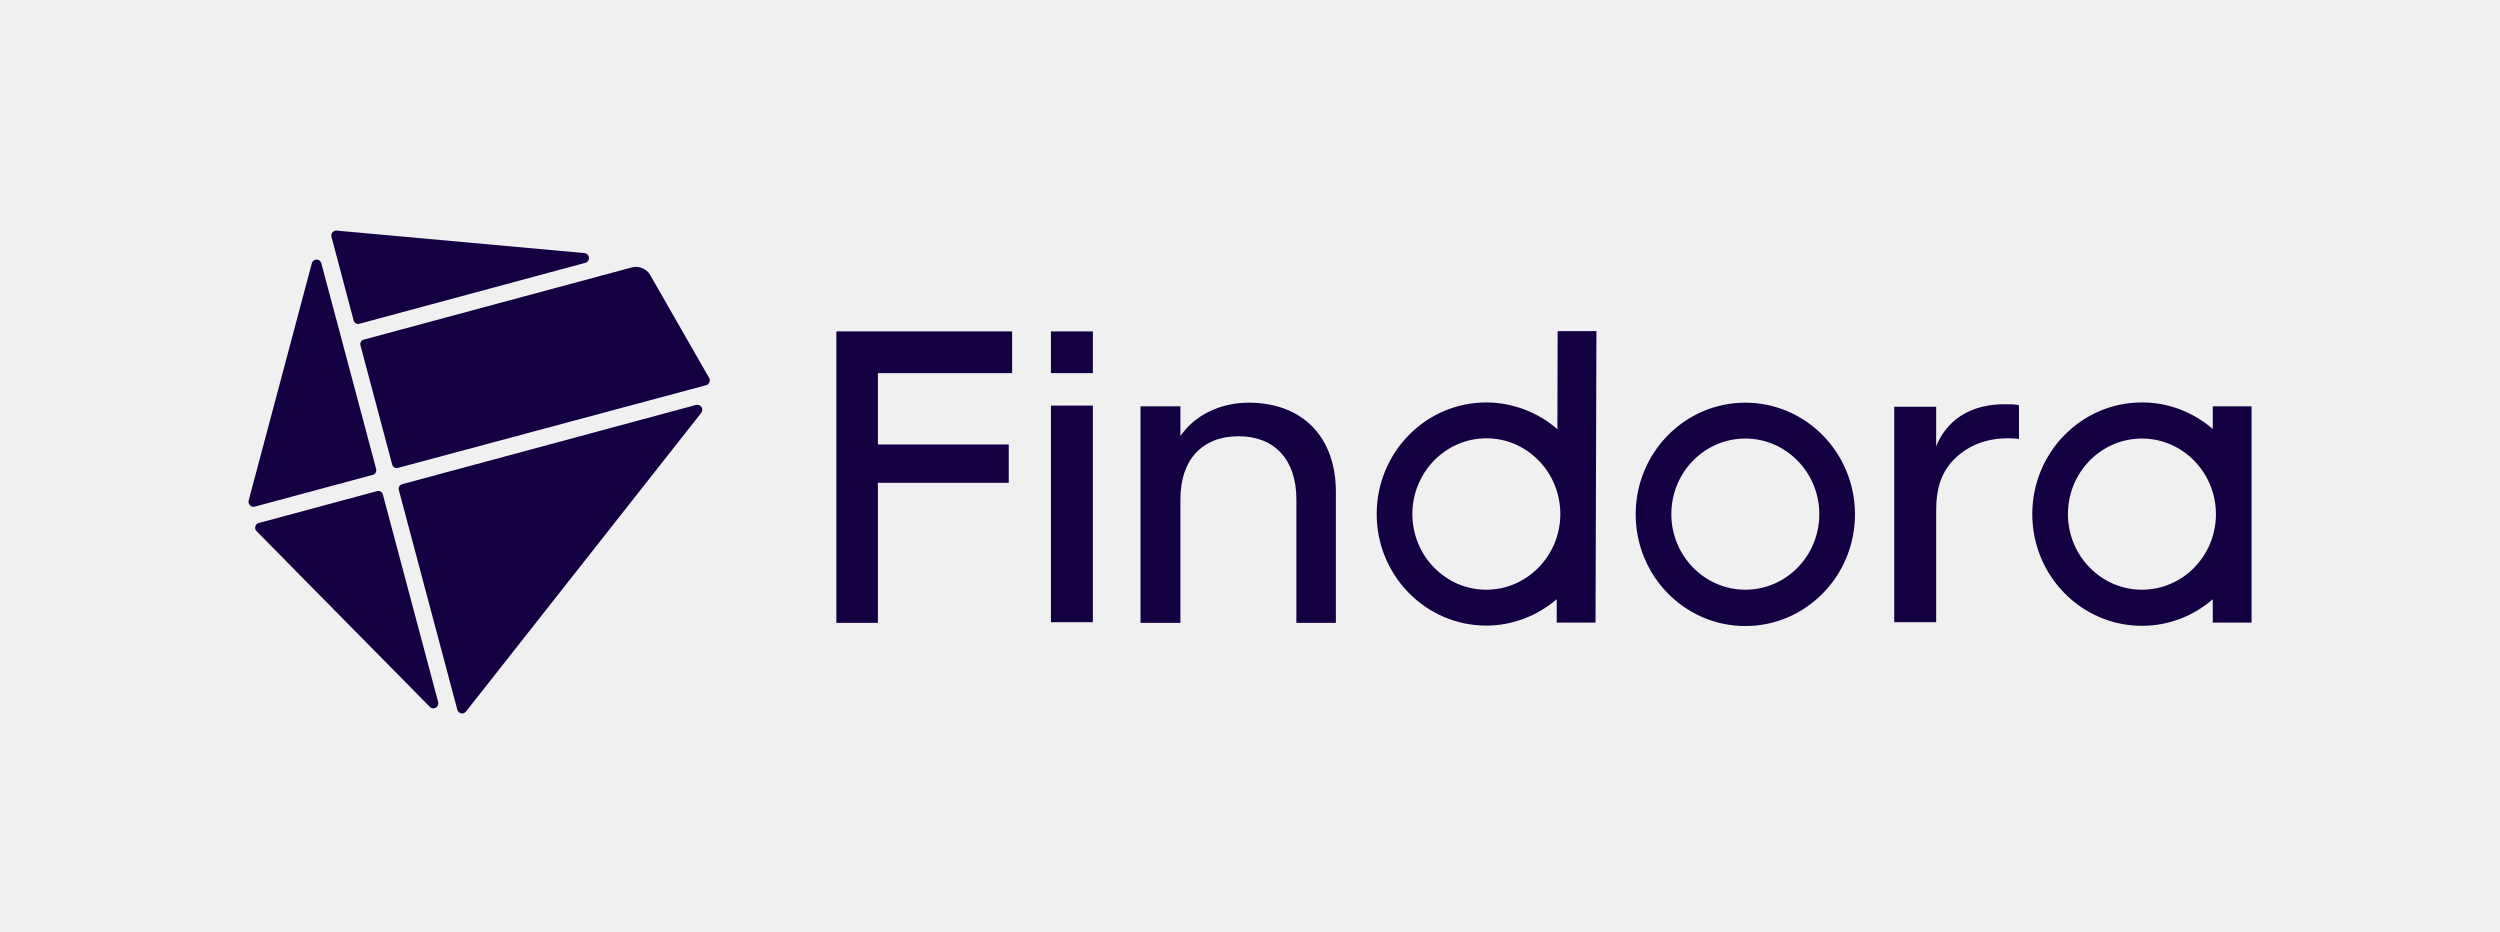
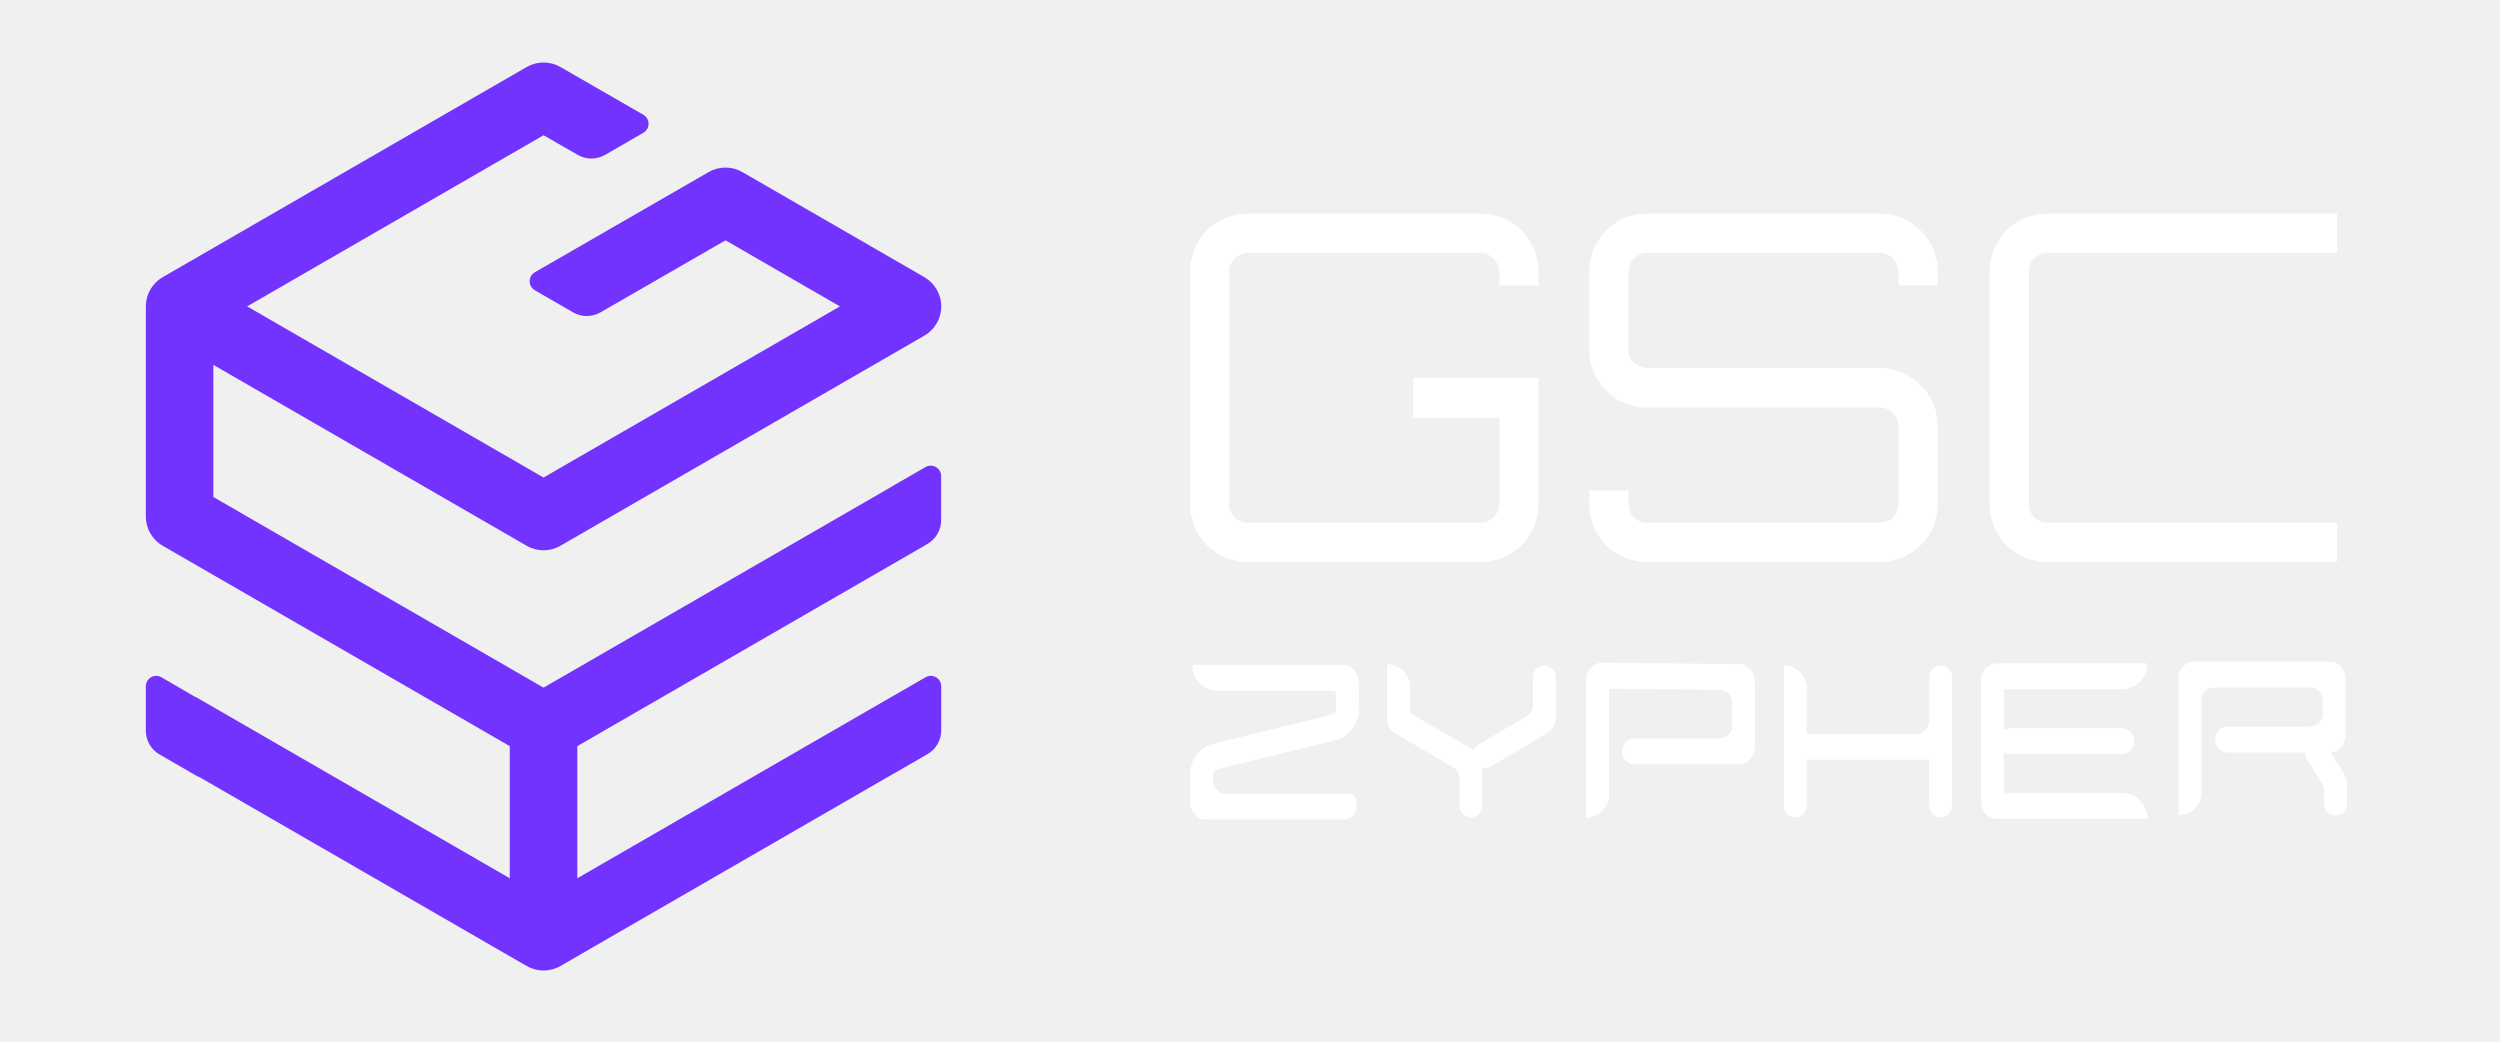
- <svg xmlns="http://www.w3.org/2000/svg" width="161" height="60" viewBox="0 0 161 60" fill="none">
-   <g clip-path="url(#clip0_782_632)">
-     <path fill-rule="evenodd" clip-rule="evenodd" d="M95.735 25.917C97.478 25.932 99.076 26.575 100.297 27.642L100.311 21.327H102.81L102.752 40.097H100.253V38.592C99.018 39.644 97.435 40.288 95.706 40.288H95.691C91.797 40.273 88.645 37.042 88.659 33.081C88.674 29.119 91.826 25.917 95.72 25.917H95.735ZM92.35 36.545C93.25 37.466 94.442 37.978 95.72 37.978C98.335 37.978 100.471 35.8 100.486 33.124C100.486 31.809 99.992 30.581 99.091 29.66C98.19 28.739 96.999 28.227 95.735 28.227H95.72C93.105 28.227 90.969 30.405 90.955 33.081C90.955 34.396 91.449 35.624 92.35 36.545ZM56.536 40.112H53.863V21.341H65.181V24.031H56.536V28.622H64.963V31.092H56.536V40.112ZM76.325 27.686C77.254 26.59 78.78 25.932 80.407 25.932C83.879 25.932 86.044 28.139 86.03 31.706V40.112H83.487V32.145C83.487 29.616 82.092 28.095 79.768 28.095C77.414 28.095 76.019 29.616 76.019 32.145V40.112H73.448V26.166H76.019V28.066L76.325 27.686ZM142.502 26.166V27.628C141.267 26.561 139.684 25.917 137.94 25.917C134.047 25.917 130.879 29.133 130.879 33.11C130.879 37.071 134.032 40.302 137.94 40.302C139.684 40.302 141.267 39.659 142.502 38.592V40.097H145.001V26.166H142.502ZM137.94 37.978C135.311 37.978 133.175 35.785 133.175 33.11C133.175 30.42 135.311 28.242 137.94 28.242C140.57 28.242 142.706 30.434 142.706 33.11C142.706 35.8 140.57 37.978 137.94 37.978ZM112.399 25.932C108.505 25.932 105.338 29.148 105.338 33.124C105.338 37.086 108.491 40.317 112.399 40.317C116.293 40.317 119.46 37.101 119.46 33.124C119.46 29.148 116.293 25.932 112.399 25.932ZM112.399 37.978C109.769 37.978 107.634 35.785 107.634 33.11C107.634 30.42 109.769 28.242 112.399 28.242C115.029 28.242 117.164 30.434 117.164 33.11C117.164 35.8 115.029 37.978 112.399 37.978ZM67.68 37.642V34.016V26.122H70.382V40.068H67.68V37.642ZM67.68 22.73V23.432V24.031H70.382V21.341H67.68V22.73ZM124.69 28.753C125.083 27.715 126.245 26.034 129.078 26.034C129.1 26.034 129.127 26.034 129.157 26.034C129.4 26.032 129.867 26.029 130.022 26.107V28.271C130.022 28.271 128.148 27.949 126.594 28.973C124.894 30.084 124.69 31.619 124.69 32.934V40.068H121.988V36.954V33.329V26.195H124.69V28.753Z" fill="#120042" />
-     <path fill-rule="evenodd" clip-rule="evenodd" d="M22.77 20.625C22.813 20.801 22.988 20.903 23.162 20.845L37.691 16.927C38.039 16.839 37.996 16.327 37.633 16.298L21.68 14.851C21.462 14.836 21.288 15.041 21.346 15.245L22.77 20.625ZM24.223 30.201L22.101 22.233L21.825 21.195L20.692 16.956C20.605 16.634 20.169 16.634 20.082 16.956L16.014 32.233C15.956 32.467 16.159 32.686 16.406 32.627L24.005 30.581C24.165 30.551 24.266 30.376 24.223 30.201ZM40.698 17.219C41.148 17.102 41.642 17.307 41.875 17.716L45.667 24.338C45.769 24.514 45.681 24.748 45.478 24.806L25.646 30.127C25.472 30.186 25.298 30.084 25.254 29.908L23.22 22.262C23.162 22.087 23.264 21.912 23.438 21.868L40.698 17.219ZM24.658 31.852C24.615 31.677 24.441 31.575 24.266 31.633L16.668 33.68C16.435 33.738 16.348 34.045 16.522 34.206L27.68 45.521C27.913 45.755 28.291 45.536 28.218 45.214L24.658 31.852ZM25.908 31.18L44.824 26.078C45.129 26.005 45.347 26.341 45.158 26.59L30.005 45.828C29.845 46.033 29.526 45.96 29.453 45.711L25.69 31.575C25.632 31.399 25.734 31.224 25.908 31.18Z" fill="#120042" />
+ <svg xmlns="http://www.w3.org/2000/svg" width="240" height="100" viewBox="0 0 240 100" fill="none">
+   <mask id="mask0_1_118" style="mask-type:alpha" maskUnits="userSpaceOnUse" x="0" y="0" width="240" height="100">
+     <rect width="240" height="100" fill="#D9D9D9" />
+   </mask>
+   <g mask="url(#mask0_1_118)">
+     <path fill-rule="evenodd" clip-rule="evenodd" d="M88.74 52.393C88.763 52.38 88.784 52.365 88.804 52.349L89.039 52.213C89.85 51.745 90.35 50.88 90.35 49.943L90.35 45.702C90.35 44.932 89.517 44.451 88.85 44.836L85.462 46.792C85.441 46.804 85.421 46.818 85.402 46.833L52.18 66.013L20.484 47.714V35.029L50.559 52.393C51.562 52.972 52.798 52.972 53.801 52.393L88.74 32.221C89.743 31.642 90.361 30.572 90.361 29.414C90.361 28.255 89.743 27.185 88.74 26.606L71.27 16.52C70.267 15.941 69.031 15.941 68.028 16.52L51.348 26.135C50.68 26.52 50.68 27.482 51.347 27.867L55.021 29.989C55.832 30.456 56.83 30.457 57.64 29.99L69.649 23.071L80.634 29.414L52.18 45.842L23.726 29.414L52.181 12.985L55.471 14.873C56.281 15.337 57.277 15.336 58.085 14.869L61.761 12.747C62.429 12.362 62.428 11.399 61.76 11.014L53.801 6.434C52.798 5.855 51.562 5.855 50.559 6.434L15.621 26.606C14.618 27.185 14 28.255 14 29.414V49.585C14 50.744 14.618 51.814 15.621 52.393L48.938 71.629V84.313L18.863 66.949C18.82 66.924 18.774 66.906 18.728 66.895L15.503 65.02C14.836 64.633 14 65.114 14 65.885L14 70.156C14 71.093 14.5 71.958 15.311 72.426L18.92 74.51C18.976 74.542 19.036 74.563 19.097 74.572L50.559 92.736C51.562 93.315 52.798 93.315 53.801 92.736L85.899 74.204C85.918 74.197 85.936 74.188 85.954 74.178C85.956 74.177 85.959 74.175 85.962 74.174L89.046 72.393C89.857 71.925 90.357 71.059 90.357 70.123L90.357 65.882C90.357 65.112 89.524 64.631 88.857 65.016L85.564 66.917C85.542 66.926 85.519 66.937 85.498 66.949L55.422 84.313V71.629L88.74 52.393Z" fill="#7333FF" />
+     <path fill-rule="evenodd" clip-rule="evenodd" d="M212.537 65.997C211.873 65.997 211.335 66.536 211.335 67.2L211.335 72.126L211.335 76.08C211.335 77.281 210.361 78.254 209.16 78.254C209.149 78.254 209.141 78.246 209.141 78.236L209.141 65.206C209.141 64.27 209.811 63.511 210.637 63.511H223.679C224.505 63.511 225.174 64.27 225.174 65.206V70.545C225.174 71.454 224.544 72.195 223.752 72.239L225.038 74.313C225.215 74.598 225.31 74.939 225.31 75.287V77.187C225.31 77.793 224.819 78.284 224.213 78.284C223.608 78.284 223.117 77.793 223.117 77.187V75.88C223.117 75.656 223.054 75.437 222.936 75.246L221.429 72.817C221.318 72.638 221.263 72.439 221.258 72.24H213.863C213.199 72.24 212.66 71.702 212.66 71.038V70.957C212.66 70.293 213.199 69.754 213.863 69.754H221.778C222.442 69.754 222.981 69.216 222.981 68.552V67.2C222.981 66.536 222.442 65.997 221.778 65.997H212.537ZM152.266 65.317C152.266 64.375 152.944 63.614 153.775 63.622L166.991 63.753C167.811 63.761 168.473 64.517 168.473 65.448V71.684C168.473 72.62 167.803 73.379 166.978 73.379H156.924C156.26 73.379 155.721 72.84 155.721 72.176V72.096C155.721 71.431 156.26 70.893 156.924 70.893L165.077 70.893C165.741 70.893 166.28 70.354 166.28 69.69V67.423C166.28 66.763 165.748 66.227 165.089 66.22L154.546 66.116C154.498 66.115 154.46 66.154 154.46 66.201V76.3C154.46 77.503 153.484 78.478 152.281 78.478C152.273 78.478 152.266 78.471 152.266 78.463V65.317ZM133.163 68.928L133.163 63.81C133.163 63.791 133.179 63.776 133.198 63.776C134.39 63.776 135.357 64.743 135.357 65.935L135.357 68.403C135.357 68.429 135.371 68.454 135.393 68.467L141.434 71.992C141.535 71.796 141.69 71.627 141.892 71.508L146.568 68.76C146.935 68.544 147.161 68.149 147.161 67.723V64.991C147.161 64.385 147.652 63.894 148.258 63.894C148.864 63.894 149.355 64.385 149.355 64.991V68.88C149.355 69.499 149.057 70.069 148.578 70.366L143.115 73.587C142.854 73.74 142.561 73.784 142.287 73.733V77.37C142.287 77.975 141.796 78.466 141.19 78.466C140.584 78.466 140.093 77.975 140.093 77.37V74.696C140.093 74.269 139.866 73.873 139.497 73.657L133.974 70.435C133.476 70.144 133.163 69.563 133.163 68.928ZM128.25 66.601C128.25 66.442 128.121 66.314 127.963 66.314L116.895 66.314C115.55 66.314 114.46 65.224 114.46 63.879C114.46 63.851 114.483 63.828 114.512 63.828L128.952 63.828C129.794 63.828 130.443 64.604 130.443 65.523L130.443 68.043C130.443 69.478 129.562 70.718 128.325 71.024L116.832 73.866C116.603 73.922 116.44 74.152 116.44 74.418V74.978C116.44 75.642 116.978 76.181 117.642 76.181H129.407C129.876 76.181 130.255 76.561 130.255 77.029V77.464C130.255 78.129 129.717 78.667 129.052 78.667H115.742C114.916 78.667 114.246 77.908 114.246 76.972V74.418C114.246 72.983 115.128 71.742 116.364 71.437L127.858 68.595C128.087 68.539 128.25 68.309 128.25 68.043L128.25 66.601ZM171.247 63.921V70.759V71.235V77.37C171.247 77.976 171.739 78.467 172.344 78.467C172.95 78.467 173.441 77.976 173.441 77.37V72.93H185.206V77.369C185.206 77.975 185.697 78.466 186.303 78.466C186.909 78.466 187.4 77.975 187.4 77.369V71.287L187.4 71.271C187.4 71.259 187.4 71.247 187.4 71.235V64.991C187.4 64.385 186.909 63.894 186.304 63.894C185.698 63.894 185.207 64.385 185.207 64.991V69.241C185.207 69.905 184.668 70.444 184.004 70.444H173.521C173.477 70.444 173.441 70.408 173.441 70.364V66.061C173.441 64.864 172.471 63.894 171.274 63.894C171.259 63.894 171.247 63.906 171.247 63.921ZM190.179 65.378C190.179 64.442 190.849 63.683 191.675 63.683H206.12C206.135 63.683 206.147 63.696 206.147 63.711C206.147 65.069 205.047 66.169 203.689 66.169H192.524C192.441 66.169 192.373 66.237 192.373 66.321V70.088C192.559 69.969 192.781 69.901 193.018 69.901L203.673 69.901C204.337 69.901 204.876 70.439 204.876 71.104V71.184C204.876 71.848 204.337 72.387 203.673 72.387L193.018 72.387C192.781 72.387 192.559 72.318 192.373 72.2V75.963C192.373 76.049 192.442 76.118 192.528 76.118H203.689C205.047 76.118 206.147 77.219 206.147 78.576C206.147 78.592 206.135 78.604 206.119 78.604H191.675C190.849 78.604 190.179 77.846 190.179 76.909V65.378Z" fill="white" />
+     <path d="M119.82 53.95C118.798 53.95 117.854 53.702 116.987 53.206C116.151 52.711 115.485 52.045 114.989 51.209C114.494 50.342 114.246 49.397 114.246 48.375V26.078C114.246 25.056 114.494 24.127 114.989 23.291C115.485 22.424 116.151 21.742 116.987 21.247C117.854 20.751 118.798 20.503 119.82 20.503H142.118C143.14 20.503 144.069 20.751 144.905 21.247C145.772 21.742 146.453 22.424 146.949 23.291C147.444 24.127 147.692 25.056 147.692 26.078V27.425H143.93V26.078C143.93 25.582 143.744 25.164 143.372 24.823C143.031 24.452 142.613 24.266 142.118 24.266H119.82C119.325 24.266 118.891 24.452 118.52 24.823C118.179 25.164 118.009 25.582 118.009 26.078V48.375C118.009 48.871 118.179 49.304 118.52 49.676C118.891 50.017 119.325 50.187 119.82 50.187H142.118C142.613 50.187 143.031 50.017 143.372 49.676C143.744 49.304 143.93 48.871 143.93 48.375V40.106H135.661V36.297H147.692V48.375C147.692 49.397 147.444 50.342 146.949 51.209C146.453 52.045 145.772 52.711 144.905 53.206C144.069 53.702 143.14 53.95 142.118 53.95H119.82Z" fill="white" />
+     <path d="M158.148 53.95C157.126 53.95 156.181 53.702 155.314 53.206C154.478 52.711 153.812 52.045 153.317 51.209C152.821 50.342 152.573 49.397 152.573 48.375V47.075H156.336V48.375C156.336 48.871 156.506 49.304 156.847 49.676C157.219 50.017 157.652 50.187 158.148 50.187H180.445C180.941 50.187 181.359 50.017 181.699 49.676C182.071 49.304 182.257 48.871 182.257 48.375V40.896C182.257 40.401 182.071 39.983 181.699 39.642C181.359 39.301 180.941 39.131 180.445 39.131H158.148C157.126 39.131 156.181 38.883 155.314 38.388C154.478 37.861 153.812 37.18 153.317 36.344C152.821 35.508 152.573 34.579 152.573 33.557V26.078C152.573 25.056 152.821 24.127 153.317 23.291C153.812 22.424 154.478 21.742 155.314 21.247C156.181 20.751 157.126 20.503 158.148 20.503H180.445C181.467 20.503 182.396 20.751 183.232 21.247C184.099 21.742 184.781 22.424 185.276 23.291C185.772 24.127 186.019 25.056 186.019 26.078V27.378H182.257V26.078C182.257 25.582 182.071 25.164 181.699 24.823C181.359 24.452 180.941 24.266 180.445 24.266H158.148C157.652 24.266 157.219 24.452 156.847 24.823C156.506 25.164 156.336 25.582 156.336 26.078V33.557C156.336 34.052 156.506 34.47 156.847 34.811C157.219 35.152 157.652 35.322 158.148 35.322H180.445C181.467 35.322 182.396 35.585 183.232 36.112C184.099 36.607 184.781 37.273 185.276 38.109C185.772 38.945 186.019 39.874 186.019 40.896V48.375C186.019 49.397 185.772 50.342 185.276 51.209C184.781 52.045 184.099 52.711 183.232 53.206C182.396 53.702 181.467 53.95 180.445 53.95H158.148Z" fill="white" />
+     <path d="M196.577 53.95C195.555 53.95 194.61 53.702 193.743 53.206C192.907 52.711 192.241 52.045 191.746 51.209C191.25 50.342 191.002 49.397 191.002 48.375V26.078C191.002 25.056 191.25 24.127 191.746 23.291C192.241 22.424 192.907 21.742 193.743 21.247C194.61 20.751 195.555 20.503 196.577 20.503H224.355V24.266H196.577C196.081 24.266 195.648 24.452 195.276 24.823C194.935 25.164 194.765 25.582 194.765 26.078V48.375C194.765 48.871 194.935 49.304 195.276 49.676C195.648 50.017 196.081 50.187 196.577 50.187H224.355V53.95H196.577Z" fill="white" />
  </g>
-   <defs>
-     <clipPath id="clip0_782_632">
-       <rect width="161" height="60" fill="white" />
-     </clipPath>
-   </defs>
</svg>
